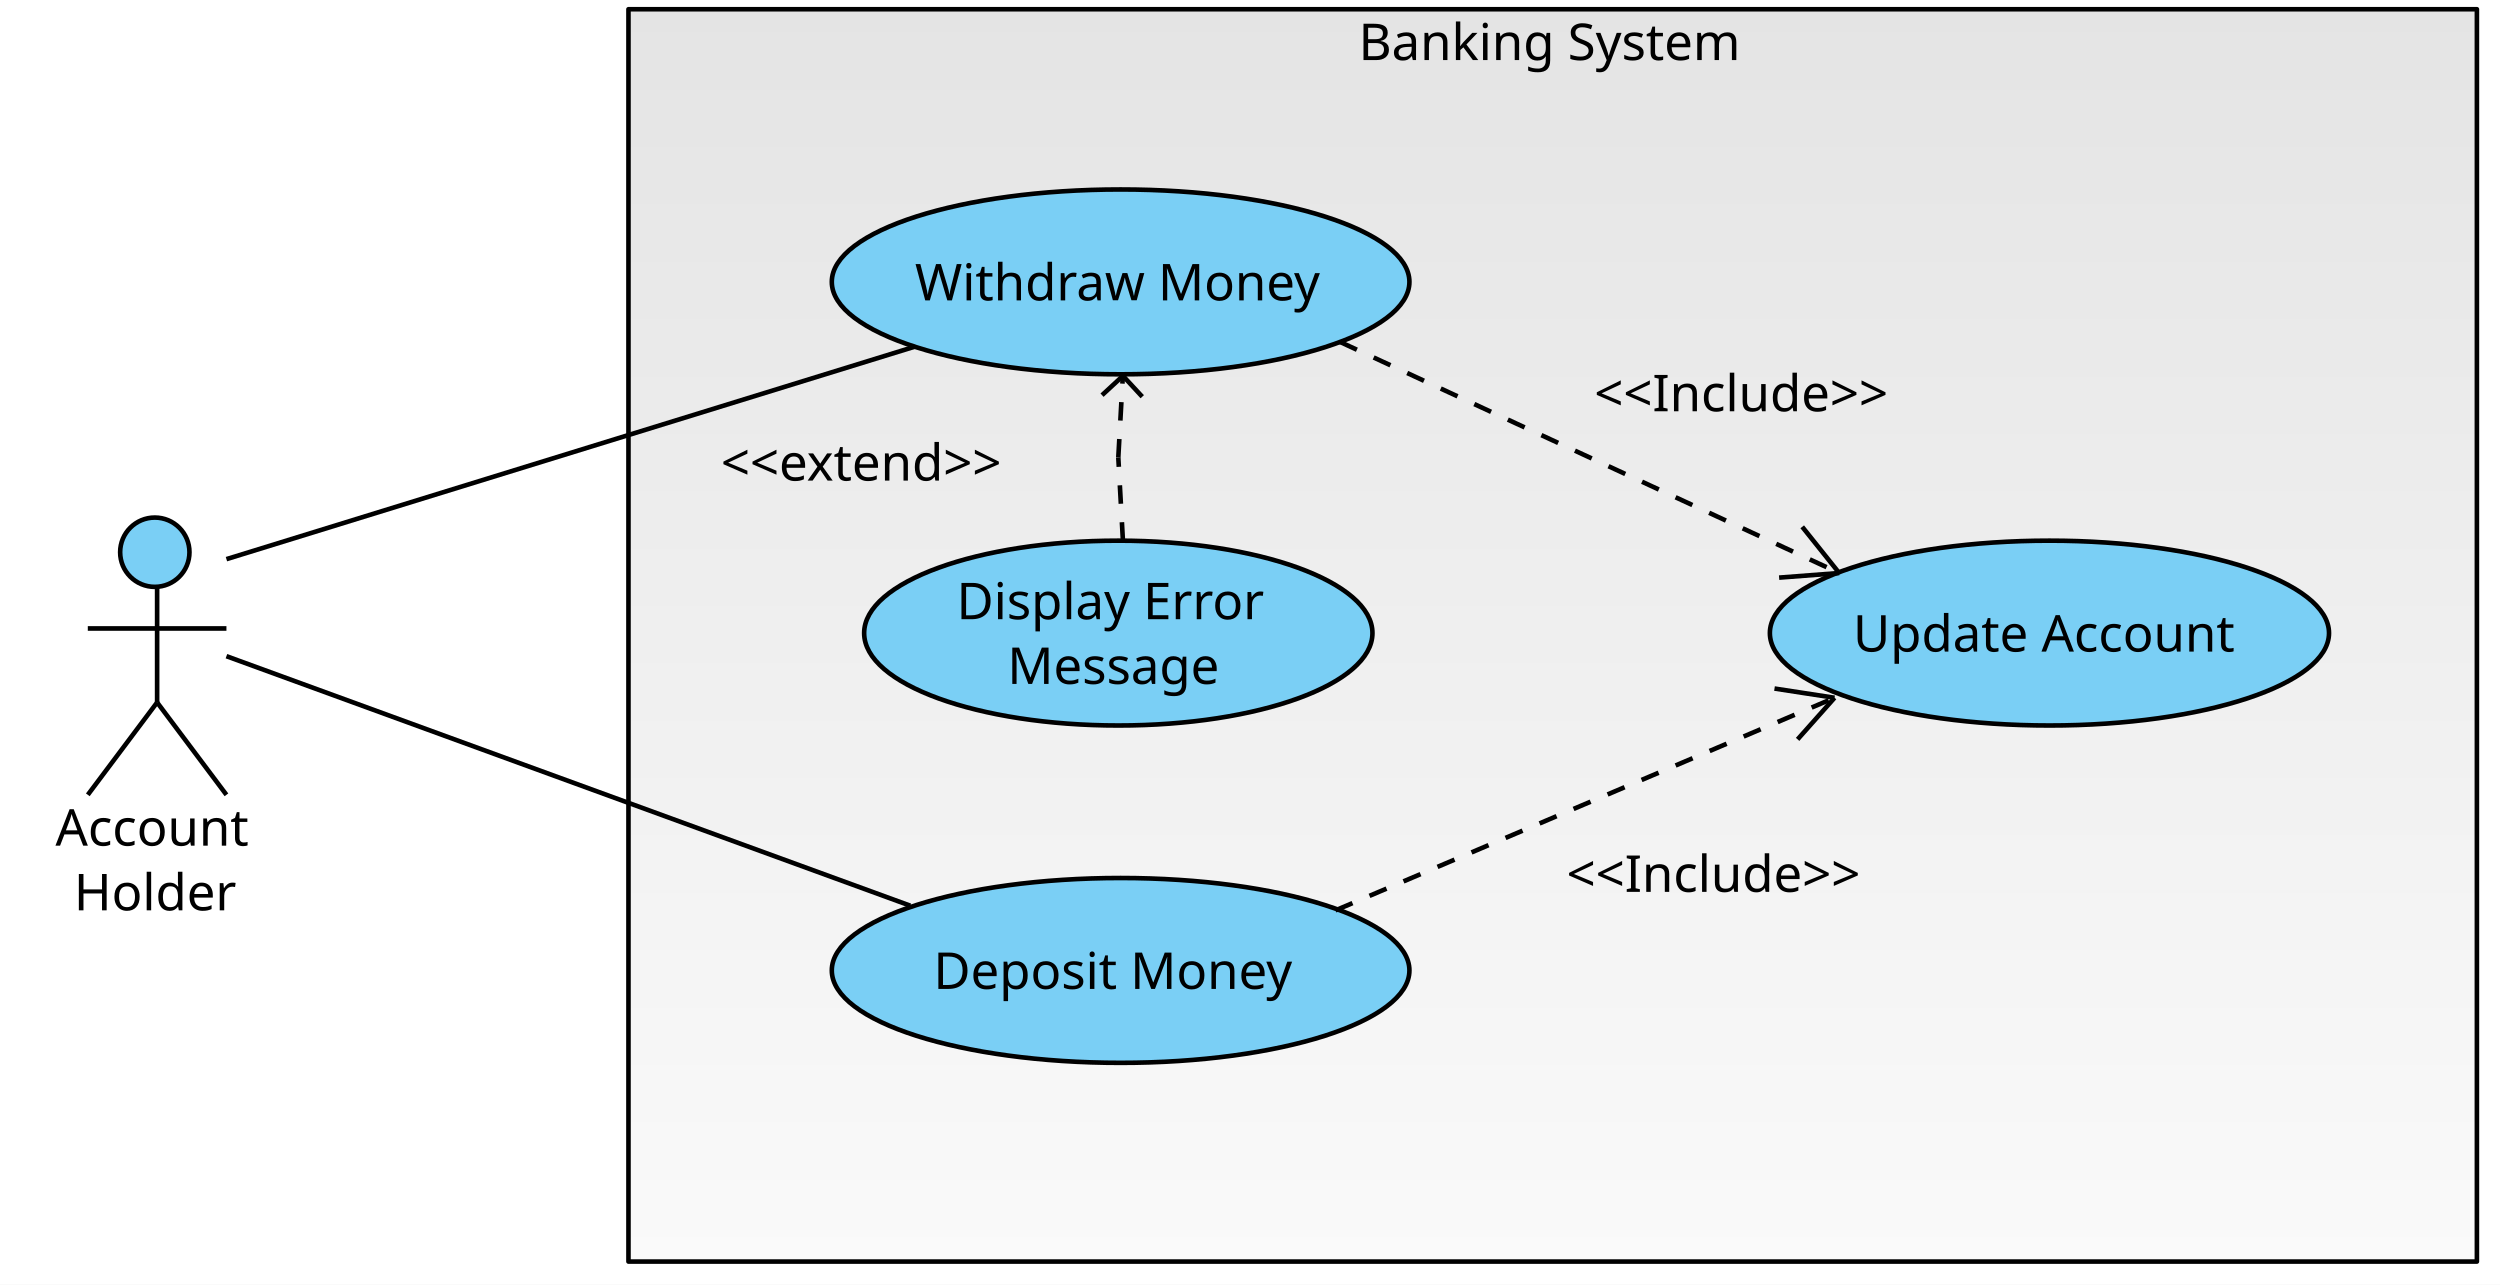
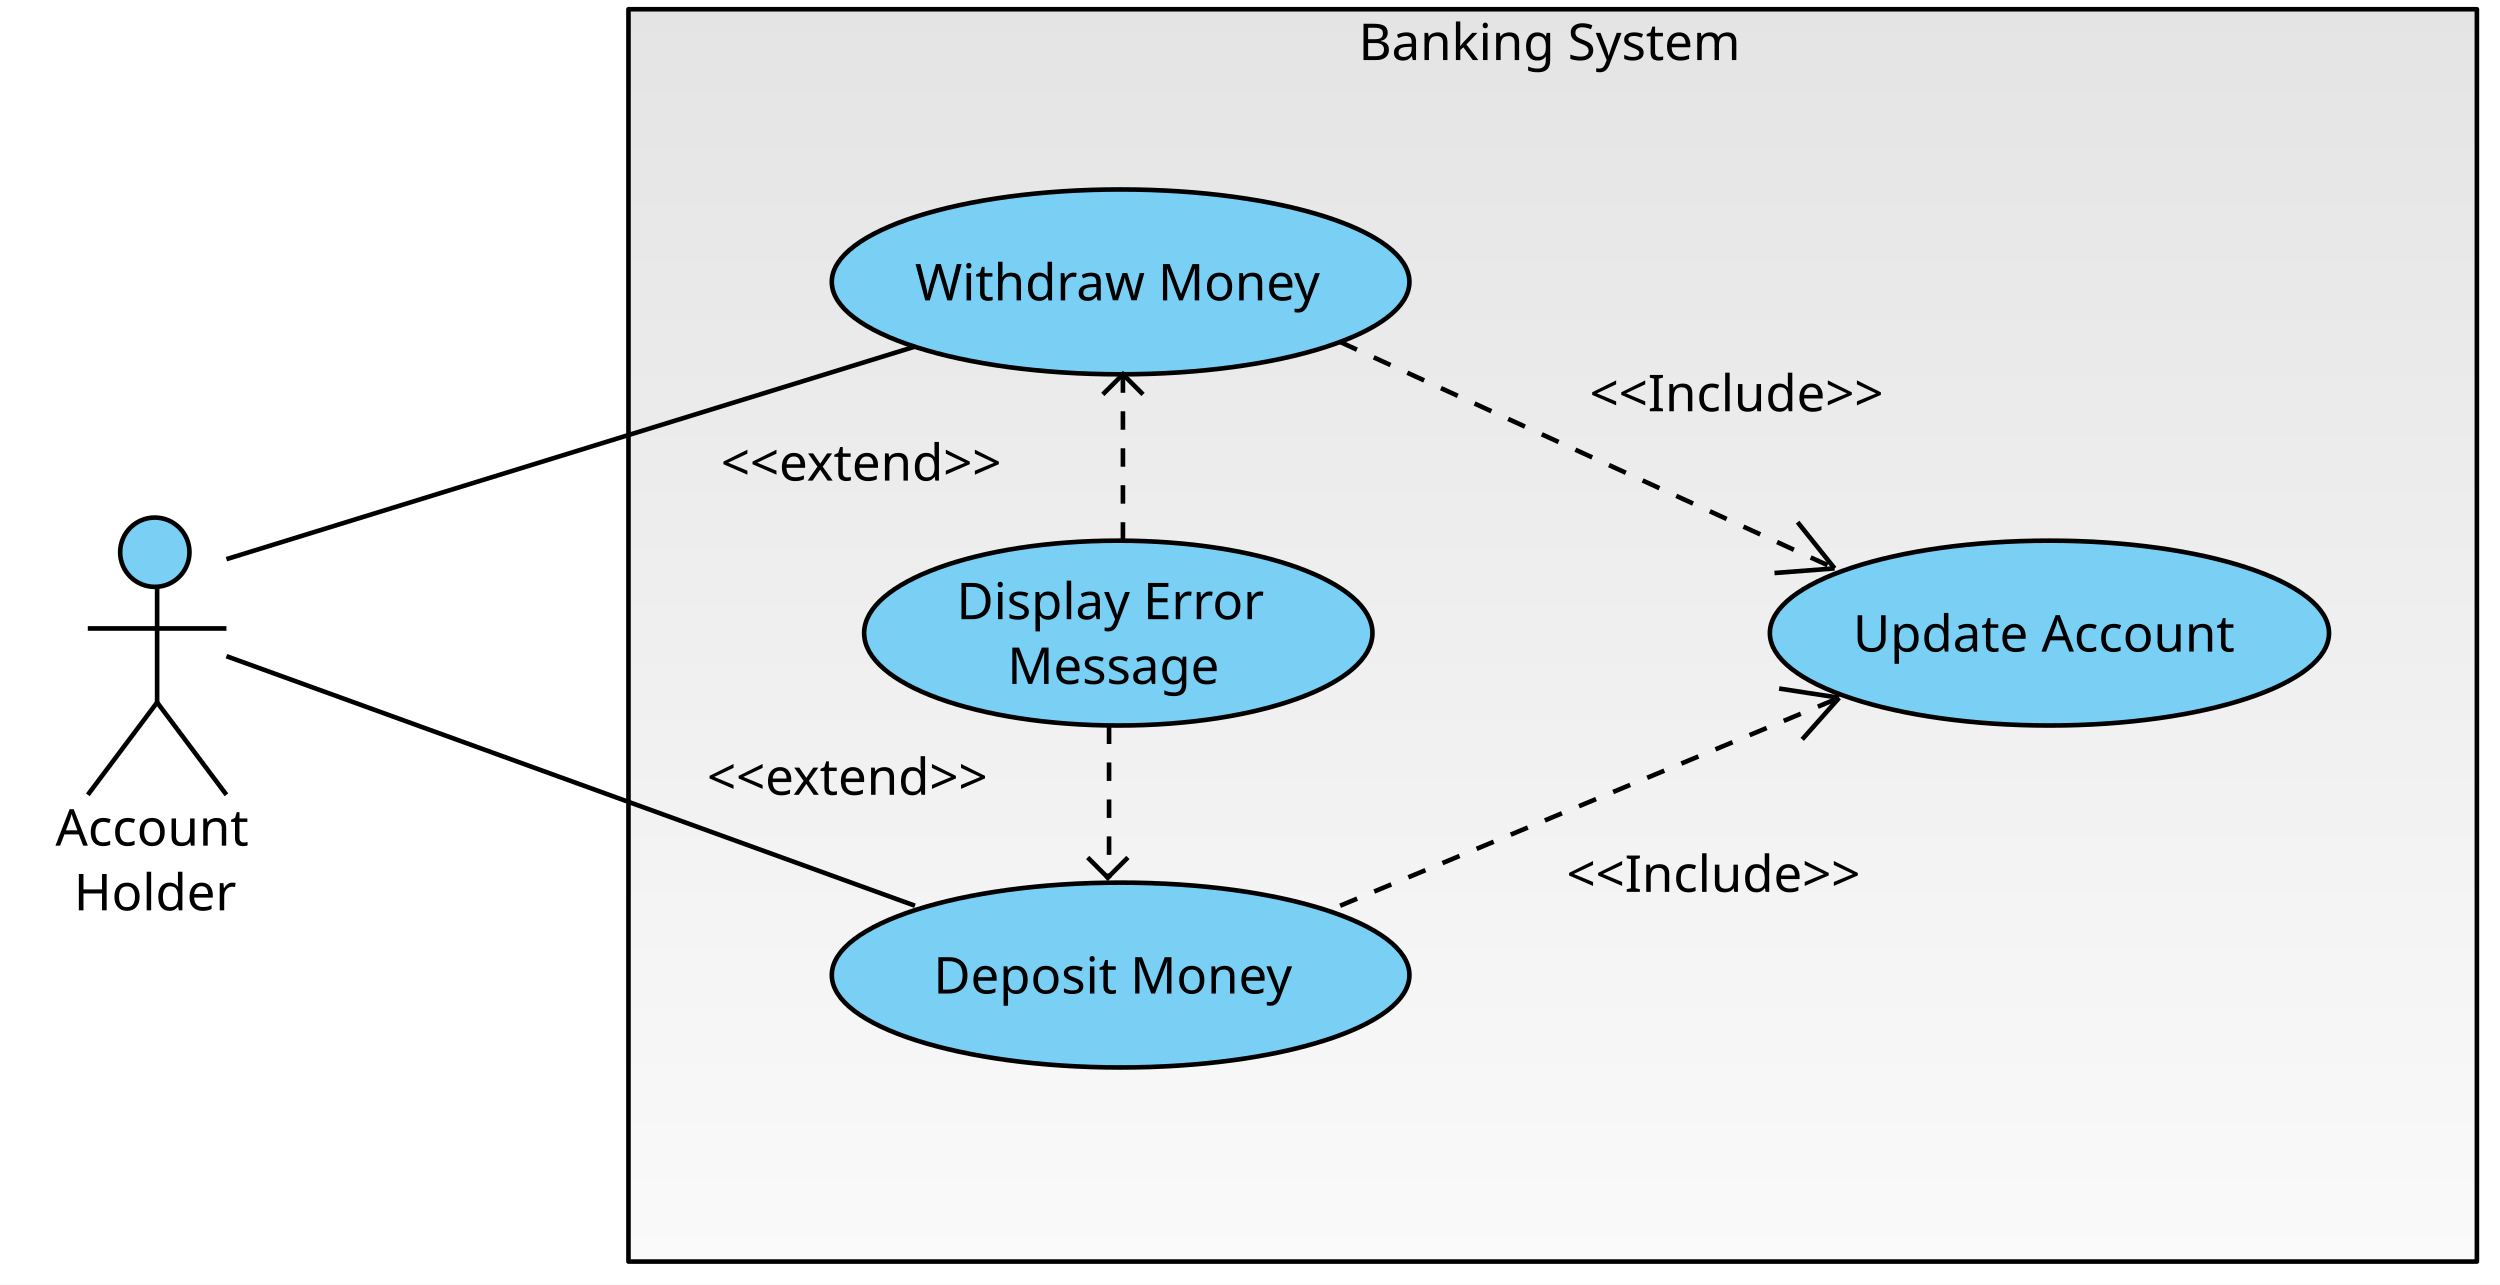
<svg xmlns="http://www.w3.org/2000/svg" fill-opacity="0" color-rendering="auto" color-interpolation="auto" text-rendering="auto" stroke="rgb(0,0,0)" stroke-linecap="square" width="541" stroke-miterlimit="10" shape-rendering="auto" stroke-opacity="0" fill="rgb(0,0,0)" stroke-dasharray="none" font-weight="normal" stroke-width="1" height="278" font-family="'Dialog'" font-style="normal" stroke-linejoin="miter" font-size="12px" stroke-dashoffset="0" image-rendering="auto">
  <defs id="genericDefs" />
  <g>
    <defs id="defs1">
      <linearGradient x1="200.5" gradientUnits="userSpaceOnUse" x2="200.5" y1="272" y2="0" id="linearGradient1" spreadMethod="reflect">
        <stop stop-opacity="0.498" stop-color="rgb(245,245,245)" offset="0%" />
        <stop stop-opacity="0.498" stop-color="rgb(201,201,201)" offset="100%" />
      </linearGradient>
      <clipPath clipPathUnits="userSpaceOnUse" id="clipPath1">
        <path d="M-7 -7 L41 -7 L41 71 L-7 71 L-7 -7 Z" />
      </clipPath>
      <clipPath clipPathUnits="userSpaceOnUse" id="clipPath2">
        <path d="M-7 -7 L412 -7 L412 283 L-7 283 L-7 -7 Z" />
      </clipPath>
      <clipPath clipPathUnits="userSpaceOnUse" id="clipPath3">
        <path d="M0 0 L0 272 L401 272 L401 0 Z" />
      </clipPath>
      <clipPath clipPathUnits="userSpaceOnUse" id="clipPath4">
        <path d="M-7 -7 L136 -7 L136 51 L-7 51 L-7 -7 Z" />
      </clipPath>
      <clipPath clipPathUnits="userSpaceOnUse" id="clipPath5">
        <path d="M0 0 L0 40 L125 40 L125 0 Z" />
      </clipPath>
      <clipPath clipPathUnits="userSpaceOnUse" id="clipPath6">
        <path d="M-7 -7 L132 -7 L132 51 L-7 51 L-7 -7 Z" />
      </clipPath>
      <clipPath clipPathUnits="userSpaceOnUse" id="clipPath7">
        <path d="M0 0 L0 40 L121 40 L121 0 Z" />
      </clipPath>
      <clipPath clipPathUnits="userSpaceOnUse" id="clipPath8">
        <path d="M-7 -7 L121 -7 L121 51 L-7 51 L-7 -7 Z" />
      </clipPath>
      <clipPath clipPathUnits="userSpaceOnUse" id="clipPath9">
        <path d="M0 0 L0 40 L110 40 L110 0 Z" />
      </clipPath>
      <clipPath clipPathUnits="userSpaceOnUse" id="clipPath10">
        <path d="M-64 -28 L128 -28 L128 56 L-64 56 L-64 -28 Z" />
      </clipPath>
      <clipPath clipPathUnits="userSpaceOnUse" id="clipPath11">
        <path d="M0 0 L253 0 L253 150 L0 150 L0 0 Z" />
      </clipPath>
      <clipPath clipPathUnits="userSpaceOnUse" id="clipPath12">
-         <path d="M239 68 L239 82 L147 82 L147 68 ZM0 0 L0 150 L3 150 L3 147 L67 147 L67 150 L253 150 L253 0 Z" />
+         <path d="M239 68 L239 82 L148 82 L148 68 ZM0 0 L0 150 L3 150 L3 147 L67 147 L67 150 L144 150 L144 136 L236 136 L236 150 L253 150 L253 0 Z" />
      </clipPath>
      <clipPath clipPathUnits="userSpaceOnUse" id="clipPath13">
        <path d="M0 0 L178 0 L178 120 L0 120 L0 0 Z" />
      </clipPath>
      <clipPath clipPathUnits="userSpaceOnUse" id="clipPath14">
-         <path d="M172 37 L172 51 L78 51 L78 37 ZM0 0 L0 120 L178 120 L178 0 Z" />
+         <path d="M171 37 L171 51 L77 51 L77 37 ZM0 0 L0 120 L178 120 L178 0 Z" />
      </clipPath>
      <clipPath clipPathUnits="userSpaceOnUse" id="clipPath15">
-         <path d="M0 0 L252 0 L252 158 L0 158 L0 0 Z" />
+         <path d="M0 0 L199 0 L199 104 L0 104 L0 0 Z" />
      </clipPath>
      <clipPath clipPathUnits="userSpaceOnUse" id="clipPath16">
-         <path d="M239 1 L239 15 L147 15 L147 1 ZM67 80 L67 108 L3 108 L3 80 ZM0 0 L0 158 L252 158 L252 0 Z" />
+         <path d="M0 0 L0 53 L40 53 L40 81 L0 81 L0 104 L199 104 L199 56 L117 56 L117 42 L199 42 L199 0 Z" />
      </clipPath>
      <clipPath clipPathUnits="userSpaceOnUse" id="clipPath17">
-         <path d="M0 0 L179 0 L179 116 L0 116 L0 0 Z" />
+         <path d="M0 0 L158 0 L158 95 L0 95 L0 0 Z" />
      </clipPath>
      <clipPath clipPathUnits="userSpaceOnUse" id="clipPath18">
-         <path d="M167 64 L167 78 L73 78 L73 64 ZM0 0 L0 116 L179 116 L179 0 Z" />
+         <path d="M156 54 L156 68 L62 68 L62 54 ZM0 0 L0 95 L158 95 L158 0 Z" />
      </clipPath>
      <clipPath clipPathUnits="userSpaceOnUse" id="clipPath19">
-         <path d="M0 0 L71 0 L71 107 L0 107 L0 0 Z" />
+         <path d="M0 0 L49 0 L49 85 L0 85 L0 0 Z" />
      </clipPath>
      <clipPath clipPathUnits="userSpaceOnUse" id="clipPath20">
-         <path d="M0 0 L0 45 L29 45 L29 59 L0 59 L0 107 L71 107 L71 0 Z" />
+         <path d="M0 0 L0 35 L18 35 L18 49 L0 49 L0 85 L49 85 L49 0 Z" />
      </clipPath>
      <clipPath clipPathUnits="userSpaceOnUse" id="clipPath21">
-         <path d="M-1.256 1.331 L0.473 46.298 L29.452 45.184 L29.99 59.173 L1.012 60.288 L2.856 108.252 L73.804 105.524 L69.692 -1.397 Z" />
+         <path d="M0 0 L49 0 L49 83 L0 83 L0 0 Z" />
      </clipPath>
      <clipPath clipPathUnits="userSpaceOnUse" id="clipPath22">
+         <path d="M0 0 L0 27 L18 27 L18 41 L0 41 L0 83 L49 83 L49 0 Z" />
+       </clipPath>
+       <clipPath clipPathUnits="userSpaceOnUse" id="clipPath23">
+         <path d="M45.455 111.818 L45.455 84.818 L27.454 84.818 L27.454 70.818 L45.455 70.818 L45.455 28.818 L-3.546 28.818 L-3.546 111.818 Z" />
+       </clipPath>
+       <clipPath clipPathUnits="userSpaceOnUse" id="clipPath24">
        <path d="M-92 -14 L184 -14 L184 28 L-92 28 L-92 -14 Z" />
      </clipPath>
-       <clipPath clipPathUnits="userSpaceOnUse" id="clipPath23">
+       <clipPath clipPathUnits="userSpaceOnUse" id="clipPath25">
+         <path d="M-91 -14 L182 -14 L182 28 L-91 28 L-91 -14 Z" />
+       </clipPath>
+       <clipPath clipPathUnits="userSpaceOnUse" id="clipPath26">
        <path d="M-94 -14 L188 -14 L188 28 L-94 28 L-94 -14 Z" />
      </clipPath>
    </defs>
    <g fill="white" text-rendering="geometricPrecision" fill-opacity="1" stroke-opacity="1" stroke="white">
      <rect x="0" width="541" height="278" y="0" stroke="none" />
    </g>
    <g font-size="11px" transform="translate(19,112)" fill-opacity="1" fill="rgb(122,207,245)" text-rendering="geometricPrecision" image-rendering="optimizeQuality" font-family="sans-serif" stroke="rgb(122,207,245)" stroke-opacity="1">
      <circle r="7.5" clip-path="url(#clipPath1)" cx="14.5" cy="7.5" stroke="none" />
    </g>
    <g stroke-linecap="butt" font-size="11px" transform="translate(19,112)" fill-opacity="1" fill="black" text-rendering="geometricPrecision" image-rendering="optimizeQuality" font-family="sans-serif" stroke-linejoin="round" stroke="black" stroke-opacity="1" stroke-miterlimit="0">
      <circle fill="none" r="7.5" clip-path="url(#clipPath1)" cx="14.5" cy="7.5" />
      <line y2="40" fill="none" x1="15" clip-path="url(#clipPath1)" x2="15" y1="15" />
      <line y2="24" fill="none" x1="0" clip-path="url(#clipPath1)" x2="30" y1="24" />
      <line y2="60" fill="none" x1="15" clip-path="url(#clipPath1)" x2="0" y1="40" />
      <line y2="60" fill="none" x1="15" clip-path="url(#clipPath1)" x2="30" y1="40" />
    </g>
    <g font-size="11px" transform="translate(136,2)" fill-opacity="1" fill="url(#linearGradient1)" text-rendering="geometricPrecision" image-rendering="optimizeQuality" font-family="sans-serif" stroke="url(#linearGradient1)" stroke-opacity="1">
      <rect x="0" width="400" height="271" y="0" clip-path="url(#clipPath2)" stroke="none" />
    </g>
    <g stroke-linecap="butt" font-size="11px" transform="translate(136,2)" fill-opacity="1" fill="black" text-rendering="geometricPrecision" image-rendering="optimizeQuality" font-family="sans-serif" stroke-linejoin="round" stroke="black" stroke-opacity="1" stroke-miterlimit="0">
      <rect fill="none" x="0" width="400" height="271" y="0" clip-path="url(#clipPath2)" />
    </g>
    <g font-size="11px" transform="translate(136,2)" fill-opacity="1" fill="black" text-rendering="geometricPrecision" image-rendering="optimizeQuality" font-family="sans-serif" stroke="black" stroke-opacity="1">
      <text x="158" xml:space="preserve" y="11" clip-path="url(#clipPath3)" stroke="none">Banking System</text>
    </g>
    <g font-size="11px" transform="translate(180,41)" fill-opacity="1" fill="rgb(122,207,245)" text-rendering="geometricPrecision" image-rendering="optimizeQuality" font-family="sans-serif" stroke="rgb(122,207,245)" stroke-opacity="1">
      <ellipse rx="62.5" ry="20" clip-path="url(#clipPath4)" cx="62.5" cy="20" stroke="none" />
    </g>
    <g stroke-linecap="butt" font-size="11px" transform="translate(180,41)" fill-opacity="1" fill="black" text-rendering="geometricPrecision" image-rendering="optimizeQuality" font-family="sans-serif" stroke-linejoin="round" stroke="black" stroke-opacity="1" stroke-miterlimit="0">
      <ellipse rx="62.5" fill="none" ry="20" clip-path="url(#clipPath4)" cx="62.5" cy="20" />
    </g>
    <g font-size="11px" transform="translate(180,41)" fill-opacity="1" fill="black" text-rendering="geometricPrecision" image-rendering="optimizeQuality" font-family="sans-serif" stroke="black" stroke-opacity="1">
      <text x="18" xml:space="preserve" y="24" clip-path="url(#clipPath5)" stroke="none">Withdraw Money</text>
    </g>
    <g font-size="11px" transform="translate(383,117)" fill-opacity="1" fill="rgb(122,207,245)" text-rendering="geometricPrecision" image-rendering="optimizeQuality" font-family="sans-serif" stroke="rgb(122,207,245)" stroke-opacity="1">
      <ellipse rx="60.5" ry="20" clip-path="url(#clipPath6)" cx="60.5" cy="20" stroke="none" />
    </g>
    <g stroke-linecap="butt" font-size="11px" transform="translate(383,117)" fill-opacity="1" fill="black" text-rendering="geometricPrecision" image-rendering="optimizeQuality" font-family="sans-serif" stroke-linejoin="round" stroke="black" stroke-opacity="1" stroke-miterlimit="0">
      <ellipse rx="60.5" fill="none" ry="20" clip-path="url(#clipPath6)" cx="60.5" cy="20" />
    </g>
    <g font-size="11px" transform="translate(383,117)" fill-opacity="1" fill="black" text-rendering="geometricPrecision" image-rendering="optimizeQuality" font-family="sans-serif" stroke="black" stroke-opacity="1">
      <text x="18" xml:space="preserve" y="24" clip-path="url(#clipPath7)" stroke="none">Update Account</text>
    </g>
-     <g font-size="11px" transform="translate(180,190)" fill-opacity="1" fill="rgb(122,207,245)" text-rendering="geometricPrecision" image-rendering="optimizeQuality" font-family="sans-serif" stroke="rgb(122,207,245)" stroke-opacity="1">
+     <g font-size="11px" transform="translate(180,191)" fill-opacity="1" fill="rgb(122,207,245)" text-rendering="geometricPrecision" image-rendering="optimizeQuality" font-family="sans-serif" stroke="rgb(122,207,245)" stroke-opacity="1">
      <ellipse rx="62.5" ry="20" clip-path="url(#clipPath4)" cx="62.5" cy="20" stroke="none" />
    </g>
-     <g stroke-linecap="butt" font-size="11px" transform="translate(180,190)" fill-opacity="1" fill="black" text-rendering="geometricPrecision" image-rendering="optimizeQuality" font-family="sans-serif" stroke-linejoin="round" stroke="black" stroke-opacity="1" stroke-miterlimit="0">
+     <g stroke-linecap="butt" font-size="11px" transform="translate(180,191)" fill-opacity="1" fill="black" text-rendering="geometricPrecision" image-rendering="optimizeQuality" font-family="sans-serif" stroke-linejoin="round" stroke="black" stroke-opacity="1" stroke-miterlimit="0">
      <ellipse rx="62.5" fill="none" ry="20" clip-path="url(#clipPath4)" cx="62.5" cy="20" />
    </g>
-     <g font-size="11px" transform="translate(180,190)" fill-opacity="1" fill="black" text-rendering="geometricPrecision" image-rendering="optimizeQuality" font-family="sans-serif" stroke="black" stroke-opacity="1">
+     <g font-size="11px" transform="translate(180,191)" fill-opacity="1" fill="black" text-rendering="geometricPrecision" image-rendering="optimizeQuality" font-family="sans-serif" stroke="black" stroke-opacity="1">
      <text x="22" xml:space="preserve" y="24" clip-path="url(#clipPath5)" stroke="none">Deposit Money</text>
    </g>
    <g font-size="11px" transform="translate(187,117)" fill-opacity="1" fill="rgb(122,207,245)" text-rendering="geometricPrecision" image-rendering="optimizeQuality" font-family="sans-serif" stroke="rgb(122,207,245)" stroke-opacity="1">
      <ellipse rx="55" ry="20" clip-path="url(#clipPath8)" cx="55" cy="20" stroke="none" />
    </g>
    <g stroke-linecap="butt" font-size="11px" transform="translate(187,117)" fill-opacity="1" fill="black" text-rendering="geometricPrecision" image-rendering="optimizeQuality" font-family="sans-serif" stroke-linejoin="round" stroke="black" stroke-opacity="1" stroke-miterlimit="0">
      <ellipse rx="55" fill="none" ry="20" clip-path="url(#clipPath8)" cx="55" cy="20" />
    </g>
    <g font-size="11px" transform="translate(187,117)" fill-opacity="1" fill="black" text-rendering="geometricPrecision" image-rendering="optimizeQuality" font-family="sans-serif" stroke="black" stroke-opacity="1">
      <text x="20" xml:space="preserve" y="17" clip-path="url(#clipPath9)" stroke="none">Display Error</text>
      <text x="31" xml:space="preserve" y="31" clip-path="url(#clipPath9)" stroke="none">Message</text>
    </g>
    <g font-size="11px" transform="translate(2,172)" fill-opacity="1" fill="black" text-rendering="geometricPrecision" image-rendering="optimizeQuality" font-family="sans-serif" stroke="black" stroke-opacity="1">
      <text x="10" xml:space="preserve" y="11" clip-path="url(#clipPath10)" stroke="none">Account</text>
      <text x="14" xml:space="preserve" y="25" clip-path="url(#clipPath10)" stroke="none">Holder</text>
    </g>
    <g stroke-linecap="butt" font-size="11px" transform="translate(-1,25)" fill-opacity="1" fill="black" text-rendering="geometricPrecision" image-rendering="optimizeQuality" font-family="sans-serif" stroke-linejoin="round" stroke="black" stroke-opacity="1">
      <line y2="50" fill="none" x1="50" clip-path="url(#clipPath12)" x2="199" y1="96" />
    </g>
    <g stroke-linecap="butt" font-size="11px" transform="translate(257,41)" fill-opacity="1" fill="black" text-rendering="geometricPrecision" image-rendering="optimizeQuality" font-family="sans-serif" stroke-linejoin="round" stroke-dasharray="4" stroke="black" stroke-opacity="1">
-       <line y2="83" fill="none" x1="33" clip-path="url(#clipPath14)" x2="141" y1="33" />
-       <line clip-path="url(#clipPath14)" fill="none" x1="141" x2="133" y1="83" y2="73" stroke-dasharray="none" />
-       <line clip-path="url(#clipPath14)" fill="none" x1="141" x2="128" y1="83" y2="84" stroke-dasharray="none" />
+       <line y2="82" fill="none" x1="33" clip-path="url(#clipPath14)" x2="140" y1="33" />
+       <line clip-path="url(#clipPath14)" fill="none" x1="140" x2="132" y1="82" y2="72" stroke-dasharray="none" />
+       <line clip-path="url(#clipPath14)" fill="none" x1="140" x2="127" y1="82" y2="83" stroke-dasharray="none" />
    </g>
-     <g stroke-linecap="butt" font-size="11px" transform="translate(-1,92)" fill-opacity="1" fill="black" text-rendering="geometricPrecision" image-rendering="optimizeQuality" font-family="sans-serif" stroke-linejoin="round" stroke="black" stroke-opacity="1">
-       <line y2="104" fill="none" x1="50" clip-path="url(#clipPath16)" x2="198" y1="50" />
+     <g stroke-linecap="butt" font-size="11px" transform="translate(26,119)" fill-opacity="1" fill="black" text-rendering="geometricPrecision" image-rendering="optimizeQuality" font-family="sans-serif" stroke-linejoin="round" stroke="black" stroke-opacity="1">
+       <line y2="77" fill="none" x1="23" clip-path="url(#clipPath16)" x2="172" y1="23" />
    </g>
-     <g stroke-linecap="butt" font-size="11px" transform="translate(256,118)" fill-opacity="1" fill="black" text-rendering="geometricPrecision" image-rendering="optimizeQuality" font-family="sans-serif" stroke-linejoin="round" stroke-dasharray="4" stroke="black" stroke-opacity="1">
-       <line y2="33" fill="none" x1="33" clip-path="url(#clipPath18)" x2="141" y1="79" />
-       <line clip-path="url(#clipPath18)" fill="none" x1="141" x2="128" y1="33" y2="31" stroke-dasharray="none" />
-       <line clip-path="url(#clipPath18)" fill="none" x1="141" x2="133" y1="33" y2="42" stroke-dasharray="none" />
+     <g stroke-linecap="butt" font-size="11px" transform="translate(267,128)" fill-opacity="1" fill="black" text-rendering="geometricPrecision" image-rendering="optimizeQuality" font-family="sans-serif" stroke-linejoin="round" stroke-dasharray="4" stroke="black" stroke-opacity="1">
+       <line y2="23" fill="none" x1="23" clip-path="url(#clipPath18)" x2="131" y1="68" />
+       <line clip-path="url(#clipPath18)" fill="none" x1="131" x2="118" y1="23" y2="21" stroke-dasharray="none" />
+       <line clip-path="url(#clipPath18)" fill="none" x1="131" x2="123" y1="23" y2="32" stroke-dasharray="none" />
    </g>
-     <g fill-opacity="1" text-rendering="geometricPrecision" stroke="black" stroke-linecap="butt" transform="translate(209,48)" stroke-miterlimit="0" stroke-opacity="1" fill="black" stroke-dasharray="4" font-family="sans-serif" stroke-linejoin="round" font-size="11px" image-rendering="optimizeQuality">
-       <line y2="51" fill="none" x1="34" clip-path="url(#clipPath20)" x2="33" y1="69" />
-       <line y2="33" fill="none" x1="33" clip-path="url(#clipPath20)" x2="34" y1="51" />
+     <g fill-opacity="1" text-rendering="geometricPrecision" stroke="black" stroke-linecap="butt" transform="translate(220,58)" stroke-miterlimit="0" stroke-opacity="1" fill="black" stroke-dasharray="4" font-family="sans-serif" stroke-linejoin="round" font-size="11px" image-rendering="optimizeQuality">
+       <line y2="23" fill="none" x1="23" clip-path="url(#clipPath20)" x2="23" y1="59" />
    </g>
-     <g font-size="11px" transform="translate(243,81.3333) rotate(2.2026) translate(-34,-33.3333)" fill-opacity="1" fill="black" text-rendering="geometricPrecision" image-rendering="optimizeQuality" font-family="sans-serif" stroke="black" stroke-opacity="1">
-       <line y2="33.333" fill="none" x1="30" clip-path="url(#clipPath21)" x2="34" y1="37.333" />
-       <line y2="33.333" fill="none" x1="38" clip-path="url(#clipPath21)" x2="34" y1="37.333" />
+     <g font-size="11px" transform="translate(220,58)" fill-opacity="1" fill="black" text-rendering="geometricPrecision" image-rendering="optimizeQuality" font-family="sans-serif" stroke="black" stroke-opacity="1">
+       <line y2="23" fill="none" x1="19" clip-path="url(#clipPath20)" x2="23" y1="27" />
+       <line y2="23" fill="none" x1="27" clip-path="url(#clipPath20)" x2="23" y1="27" />
    </g>
-     <g font-size="11px" transform="translate(146,93)" fill-opacity="1" fill="black" text-rendering="geometricPrecision" image-rendering="optimizeQuality" font-family="sans-serif" stroke="black" stroke-opacity="1">
-       <text x="10" xml:space="preserve" y="11" clip-path="url(#clipPath22)" stroke="none">&lt;&lt;extend&gt;&gt;</text>
+     <g fill-opacity="1" text-rendering="geometricPrecision" stroke="black" stroke-linecap="butt" transform="translate(217,134)" stroke-miterlimit="0" stroke-opacity="1" fill="black" stroke-dasharray="4" font-family="sans-serif" stroke-linejoin="round" font-size="11px" image-rendering="optimizeQuality">
+       <line y2="56" fill="none" x1="23" clip-path="url(#clipPath22)" x2="23" y1="23" />
+     </g>
+     <g font-size="11px" transform="translate(239.7273,189.9091) rotate(-180) translate(-22.7273,-55.9091)" fill-opacity="1" fill="black" text-rendering="geometricPrecision" image-rendering="optimizeQuality" font-family="sans-serif" stroke="black" stroke-opacity="1">
+       <line y2="55.909" fill="none" x1="18.727" clip-path="url(#clipPath23)" x2="22.727" y1="59.909" />
+       <line y2="55.909" fill="none" x1="26.727" clip-path="url(#clipPath23)" x2="22.727" y1="59.909" />
+     </g>
+     <g font-size="11px" transform="translate(143,161)" fill-opacity="1" fill="black" text-rendering="geometricPrecision" image-rendering="optimizeQuality" font-family="sans-serif" stroke="black" stroke-opacity="1">
+       <text x="10" xml:space="preserve" y="11" clip-path="url(#clipPath24)" stroke="none">&lt;&lt;extend&gt;&gt;</text>
+     </g>
+     <g font-size="11px" transform="translate(147,93)" fill-opacity="1" fill="black" text-rendering="geometricPrecision" image-rendering="optimizeQuality" font-family="sans-serif" stroke="black" stroke-opacity="1">
+       <text x="9" xml:space="preserve" y="11" clip-path="url(#clipPath25)" stroke="none">&lt;&lt;extend&gt;&gt;</text>
    </g>
    <g font-size="11px" transform="translate(329,182)" fill-opacity="1" fill="black" text-rendering="geometricPrecision" image-rendering="optimizeQuality" font-family="sans-serif" stroke="black" stroke-opacity="1">
-       <text x="10" xml:space="preserve" y="11" clip-path="url(#clipPath23)" stroke="none">&lt;&lt;Include&gt;&gt;</text>
+       <text x="10" xml:space="preserve" y="11" clip-path="url(#clipPath26)" stroke="none">&lt;&lt;Include&gt;&gt;</text>
    </g>
-     <g font-size="11px" transform="translate(335,78)" fill-opacity="1" fill="black" text-rendering="geometricPrecision" image-rendering="optimizeQuality" font-family="sans-serif" stroke="black" stroke-opacity="1">
-       <text x="10" xml:space="preserve" y="11" clip-path="url(#clipPath23)" stroke="none">&lt;&lt;Include&gt;&gt;</text>
+     <g font-size="11px" transform="translate(334,78)" fill-opacity="1" fill="black" text-rendering="geometricPrecision" image-rendering="optimizeQuality" font-family="sans-serif" stroke="black" stroke-opacity="1">
+       <text x="10" xml:space="preserve" y="11" clip-path="url(#clipPath26)" stroke="none">&lt;&lt;Include&gt;&gt;</text>
    </g>
  </g>
</svg>
